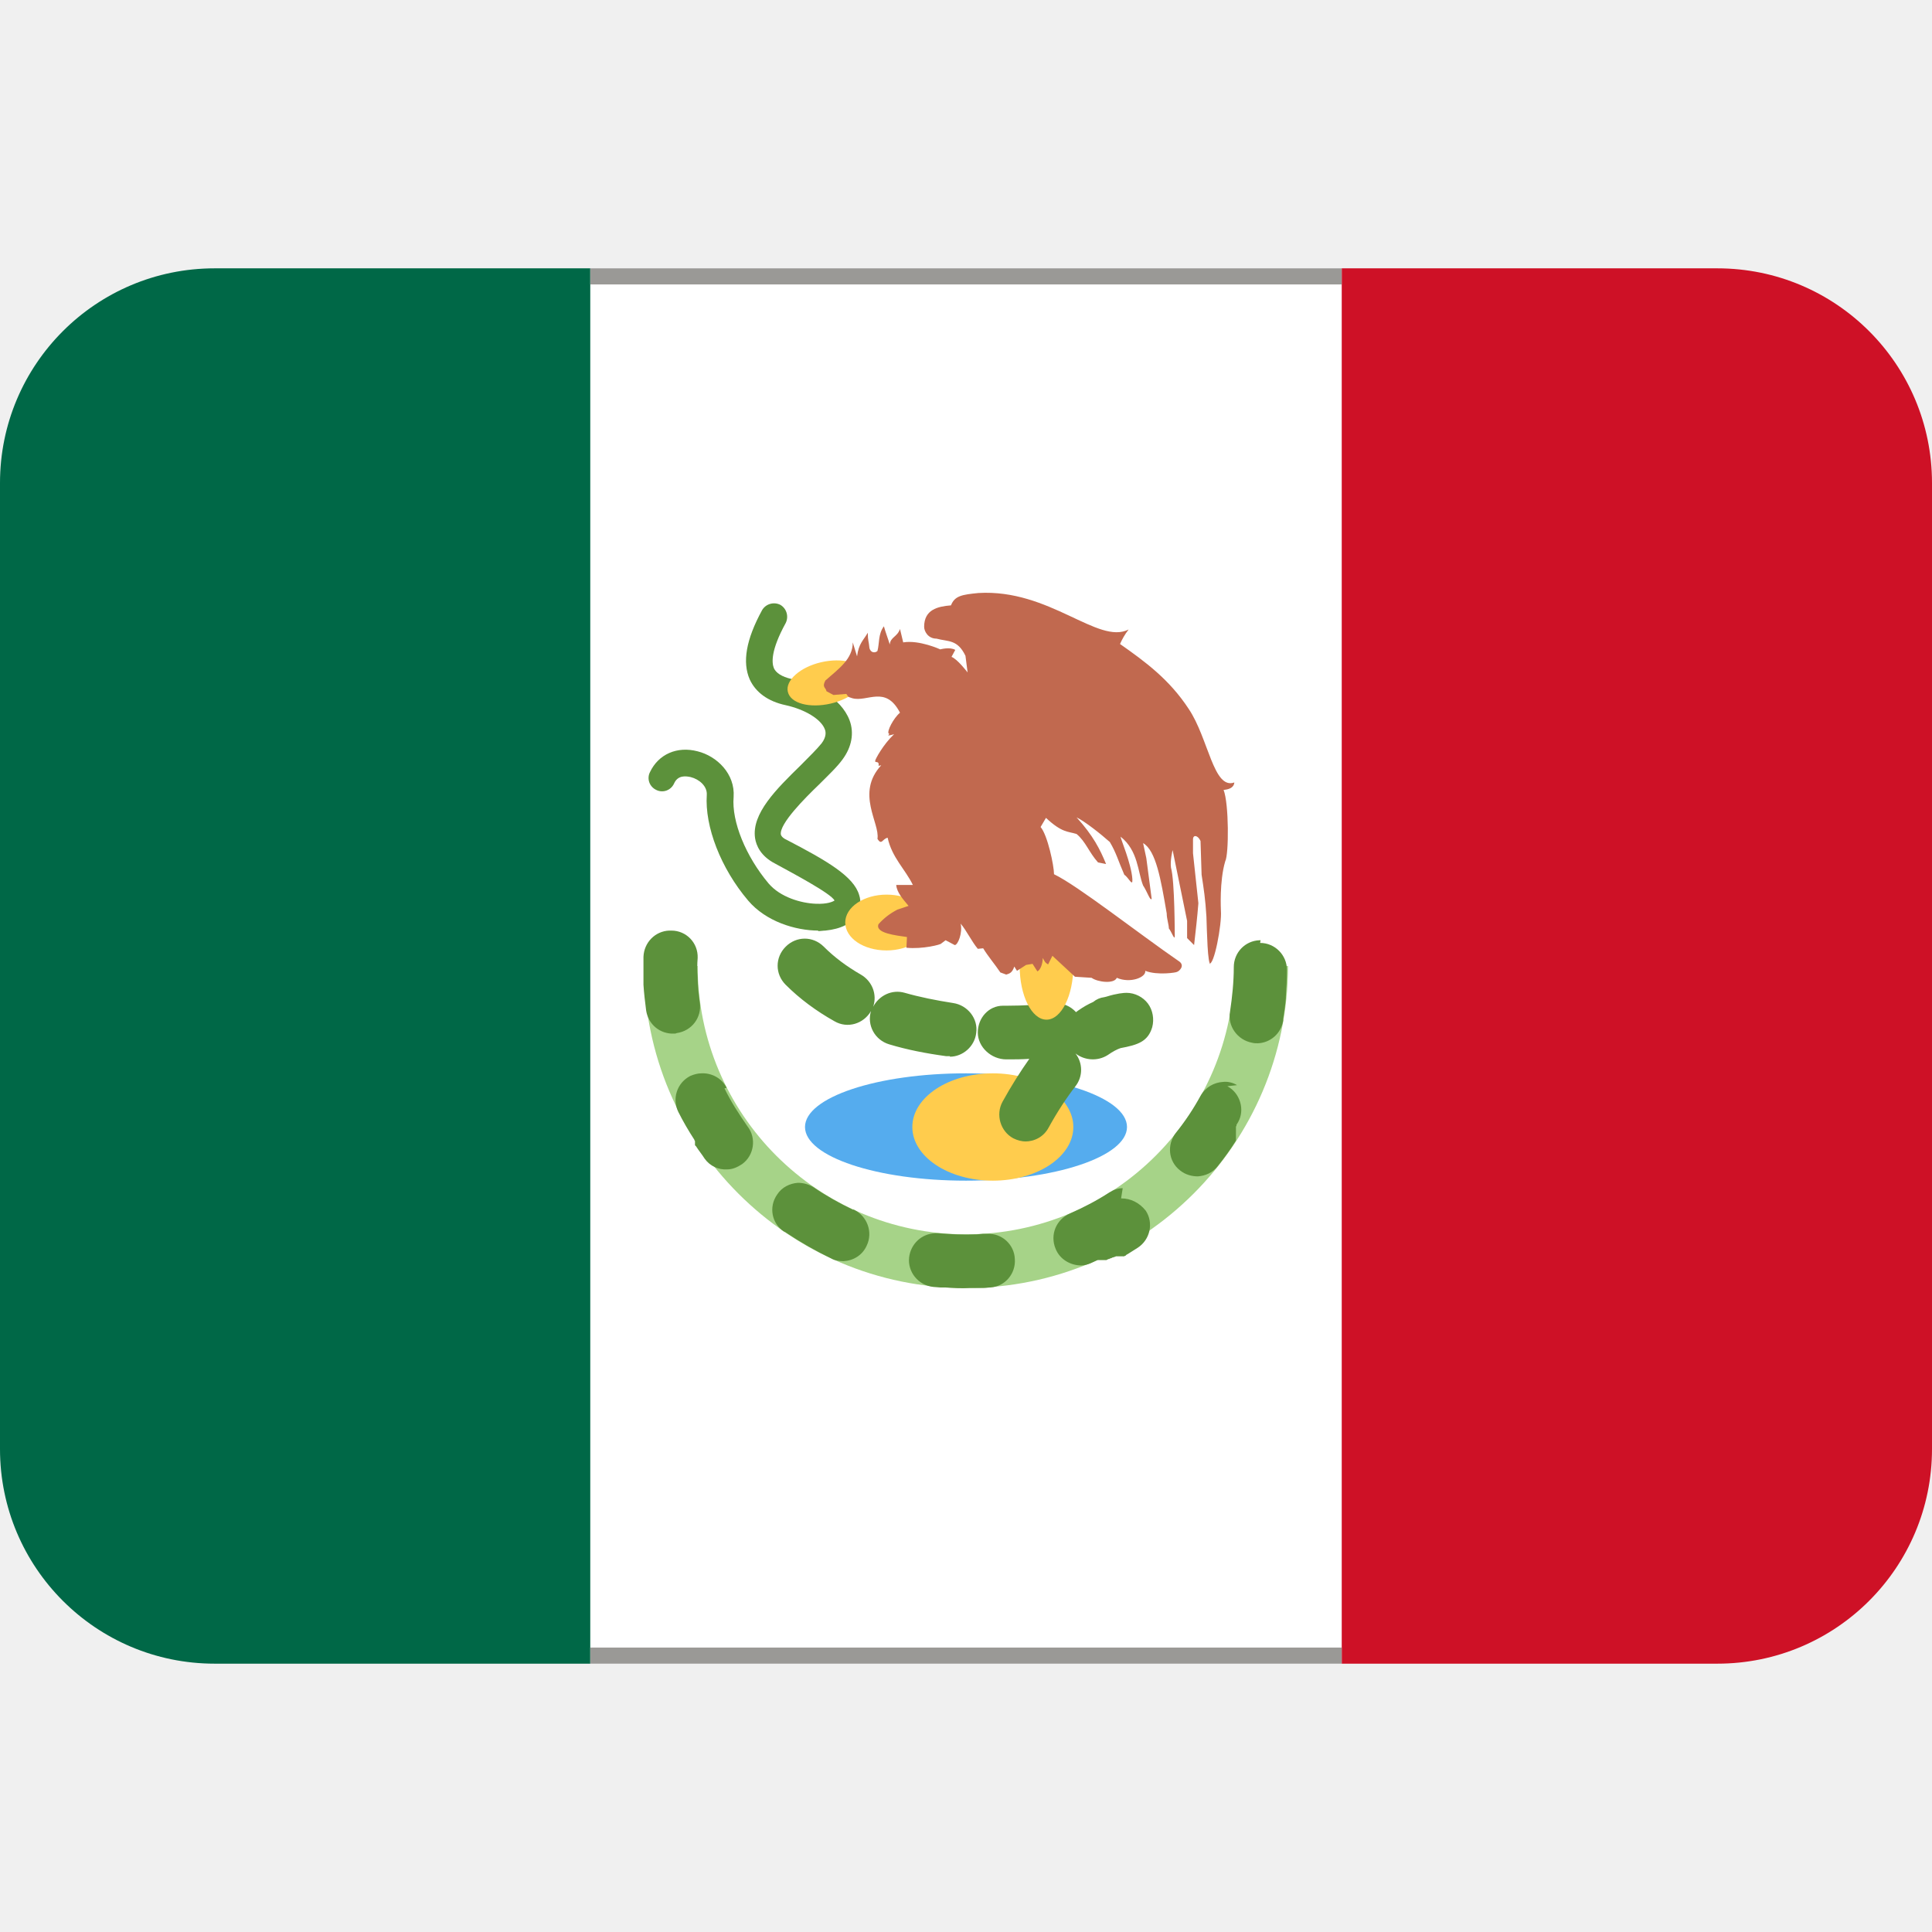
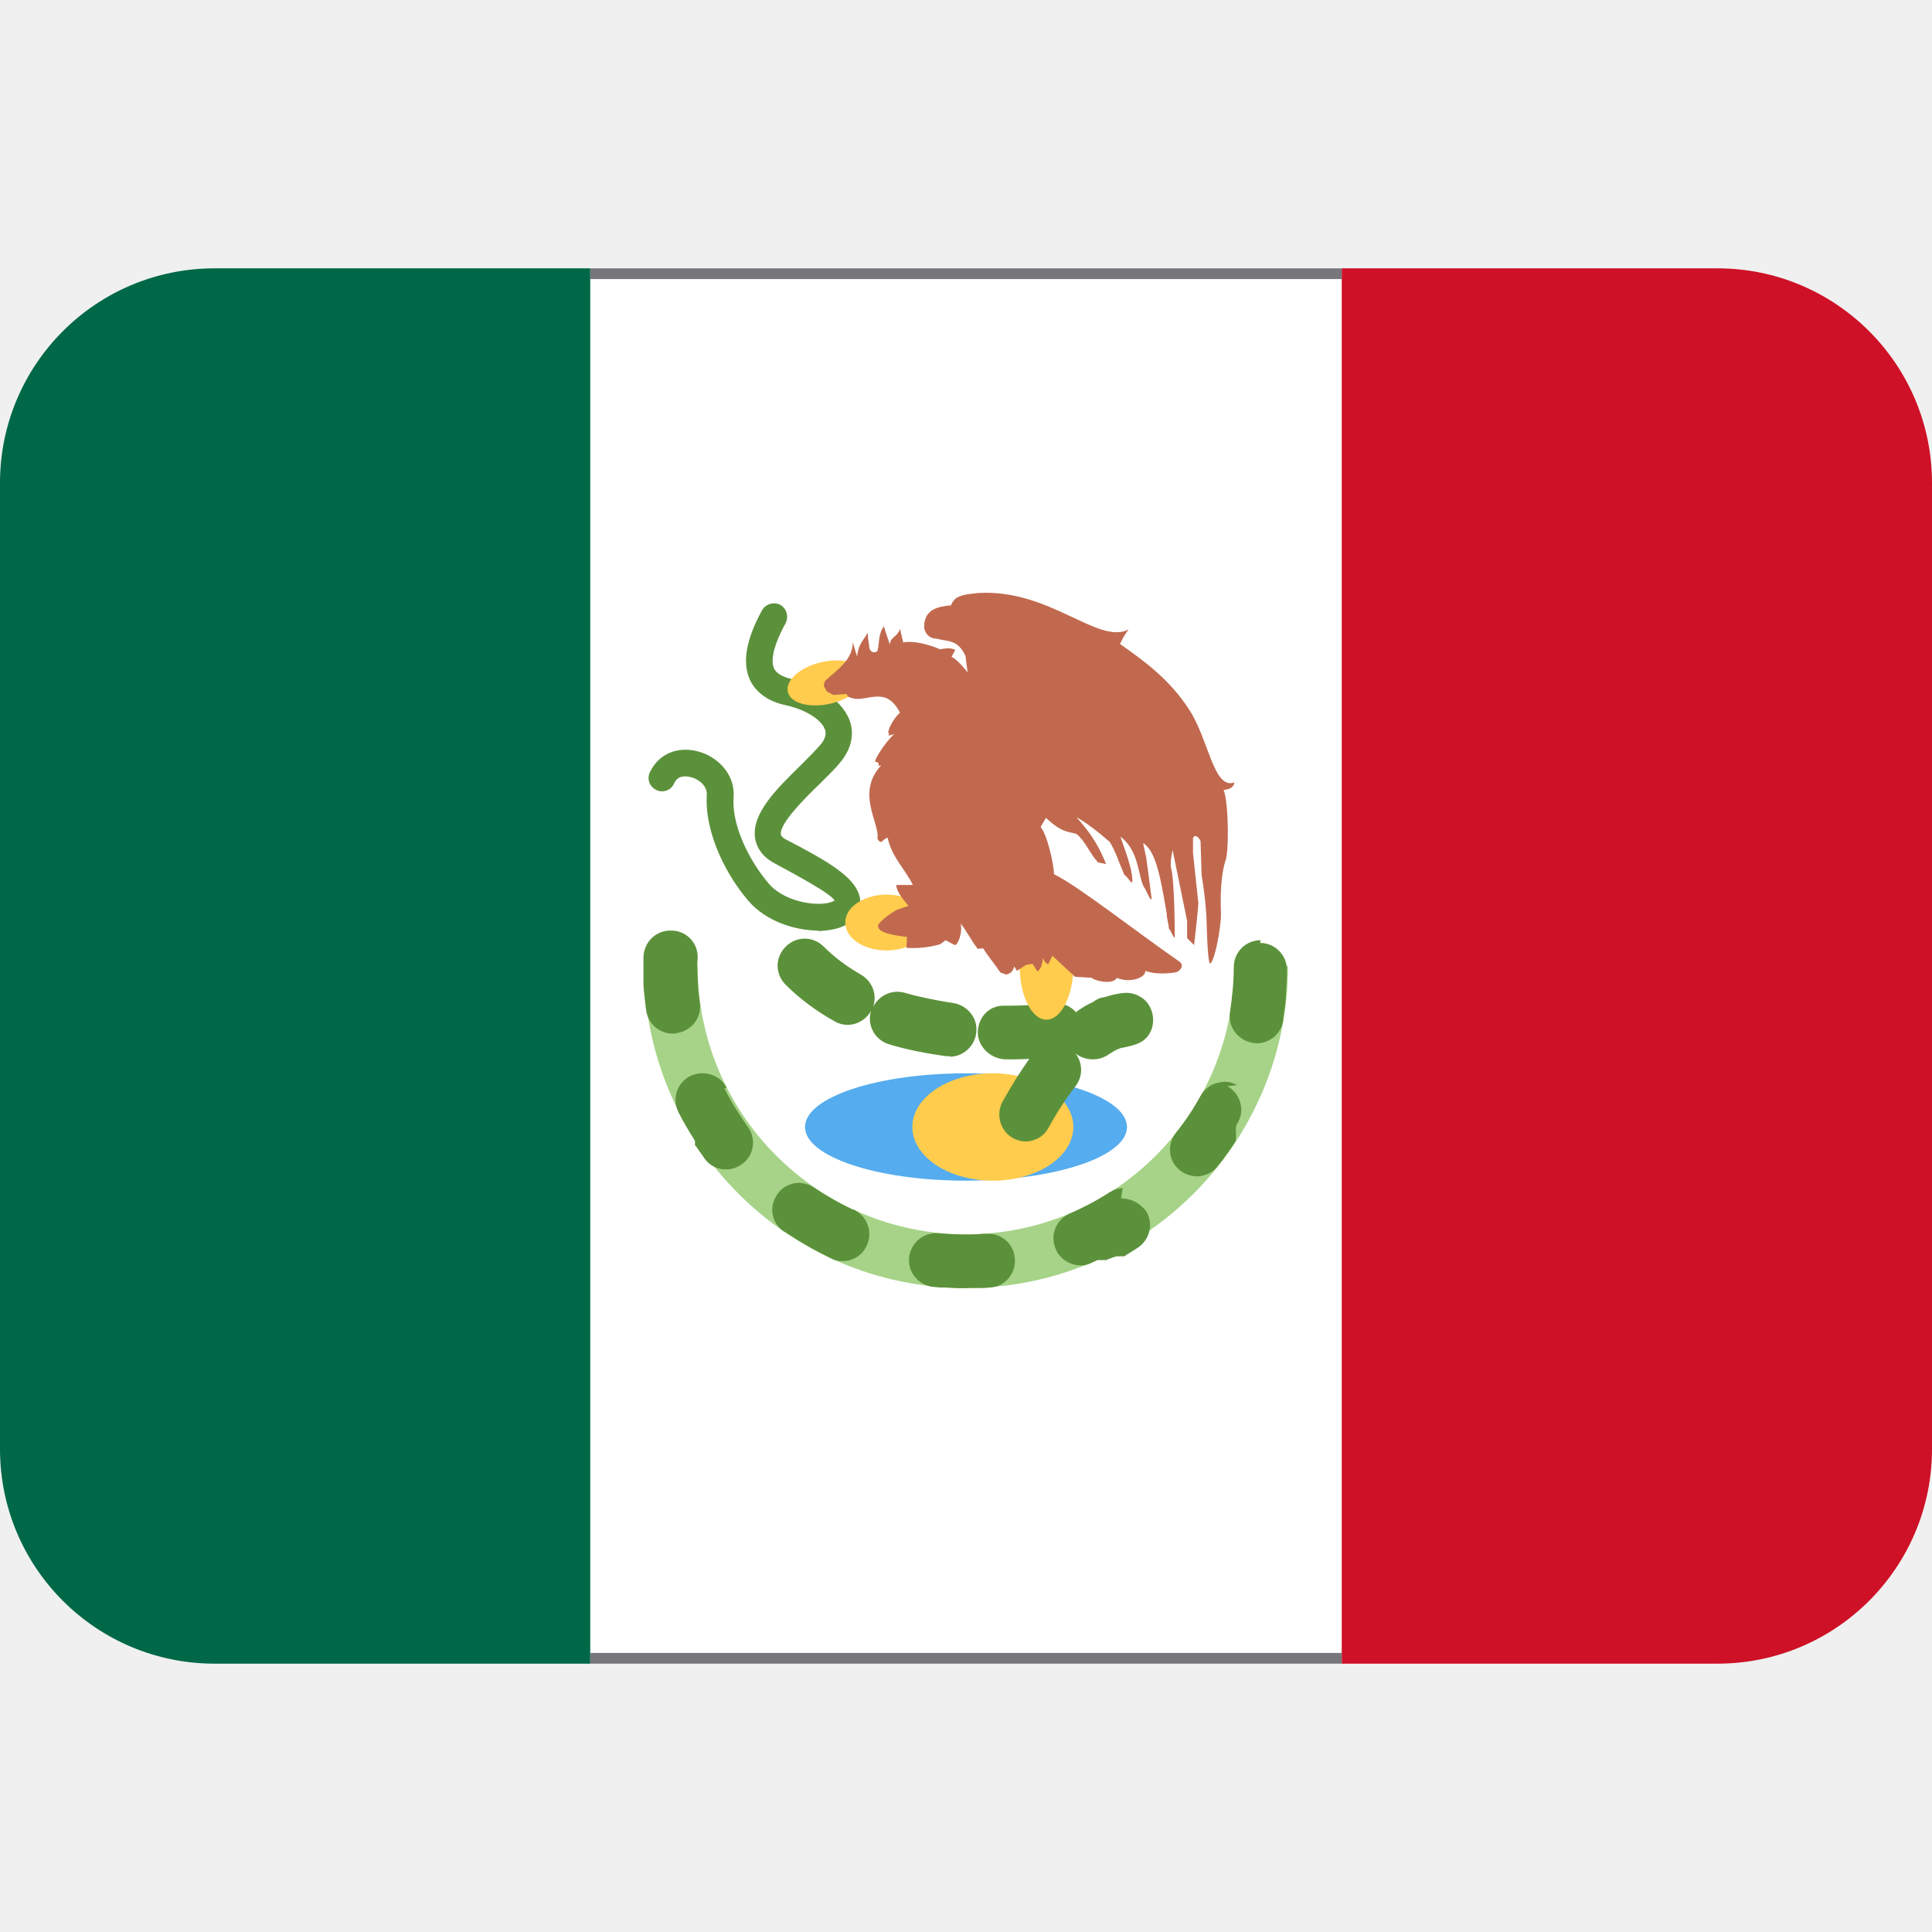
<svg xmlns="http://www.w3.org/2000/svg" xmlns:xlink="http://www.w3.org/1999/xlink" viewBox="0 0 36 36">
  <path d="m4 5c-2.21 0-4 1.79-4 4v18c0 2.21 1.79 4 4 4h7v-26z" fill="#006847" />
  <path d="m32 5h-7v26h7c2.21 0 4-1.79 4-4v-18c0-2.21-1.79-4-4-4z" fill="#ce1126" />
  <path d="m11 5h14v26h-14z" fill="#fff" />
  <path d="m23 18c0 2.76-2.24 5-5 5s-5-2.24-5-5h-1c0 3.31 2.69 6 6 6s6-2.69 6-6z" fill="#a6d388" />
  <path d="m13.54 20.27c-.09-.18-.28-.28-.47-.27-.07 0-.14.02-.21.05-.25.13-.34.43-.22.67.09.18.19.35.3.52v.01l.01.01v.01.01.01.01.01.01.01.01l.01.01.01.01c.05.08.11.15.16.23.1.14.26.21.42.2.1 0 .19-.04.28-.1.22-.16.27-.48.1-.7-.16-.23-.31-.46-.43-.71zm-.5-1.58c-.02-.16-.04-.32-.04-.48-.01-.12-.01-.24 0-.36.01-.28-.21-.51-.49-.51h-.04c-.26.01-.47.22-.48.49v.31.09.01.03.03.01.02.01.01c.01.16.03.32.05.48.04.26.26.44.52.43.02 0 .03 0 .05-.01.28-.04.47-.29.43-.57zm5.29 4.3h-.01l-.12.01c-.24.01-.48 0-.71-.02-.02 0-.05 0-.07 0-.25.01-.45.2-.48.45-.03.27.17.52.45.55l.13.01h.01.01.01.01.01.01.01.01.01c.15.01.31.02.46.01h.04.01.01.02.01.02.01.01.01.01.01.01.01.01.01.01.02.01.01.01c.04 0 .09-.01.13-.01.27-.02.47-.26.45-.53-.01-.27-.24-.48-.51-.47zm-2.44-.45c-.25-.12-.5-.26-.72-.41-.09-.06-.2-.09-.3-.09-.15.01-.3.08-.39.22-.16.23-.1.54.13.69h.01l.01.01h.01l.01.01c.27.18.55.34.84.48.07.04.15.05.23.05.18-.01.35-.11.43-.29.12-.25.01-.55-.24-.67zm5.03-.4c-.09 0-.17.03-.25.08-.23.15-.48.28-.73.39-.26.11-.38.4-.27.66.08.2.28.31.48.31.06 0 .12-.02.17-.04l.13-.06h.01.01.01.01.01.01.01.01.01.01.01.01.01.01.01.01.01l.01-.01h.01l.01-.01h.01.01l.01-.01h.01l.02-.01h.01l.01-.01h.01.01s0 0 .01-.01h.01.01l.01-.01h.01.01.01.01.01.01.01.01.01.01.01.01.01.01.01.01l.01-.01h.01l.01-.01.01-.01c.01 0 .01-.01.02-.01.06-.04.13-.08.19-.12.23-.15.3-.46.15-.69-.12-.15-.28-.23-.46-.23zm2.57-4.62h-.02c-.27.01-.48.23-.48.5 0 .28-.03.56-.07.83-.05.27.14.53.41.58.04.01.07.01.11.01.23-.01.43-.18.47-.42v-.01-.01-.01c.02-.13.04-.26.05-.39v-.01-.02c.01-.16.02-.33.02-.5 0-.27-.22-.5-.5-.5zm-.44 2.7c-.08-.05-.18-.07-.26-.06-.17.01-.33.1-.42.26-.13.24-.29.48-.46.69-.17.22-.14.53.08.7.1.08.22.11.33.11.14-.01.28-.07.37-.19.12-.15.23-.3.33-.46 0-.01.01-.01.01-.02v-.01-.01s0 0 0-.01v-.01-.01-.01s0 0 0-.01v-.01-.01-.01-.01s0 0 0-.01v-.01-.01-.01-.01-.01-.01-.01-.01-.01-.01-.01-.01-.01-.01l.01-.01v-.01-.01l.03-.05c.13-.23.04-.54-.2-.67z" fill="#5c913b" />
  <ellipse cx="18" cy="21" fill="#55acee" rx="3" ry="1" />
  <ellipse cx="18.5" cy="21" fill="#ffcc4d" rx="1.5" ry="1" />
-   <path d="m19.12 21.27c-.08 0-.16-.02-.24-.06-.24-.13-.33-.44-.2-.68.16-.29.33-.56.5-.8-.14.01-.28.01-.43.01-.28 0-.53-.23-.53-.5s.2-.5.47-.5h.08c.3 0 .6-.02.87-.04.16-.02.31.05.41.16.01-.01.03-.02.04-.03.1-.07.19-.12.28-.16.06-.05.13-.08.21-.09l.04-.01c.19-.06.32-.07.37-.07.16 0 .31.08.4.2s.12.29.08.44c-.08.27-.27.33-.59.39-.06.02-.14.06-.24.13-.19.12-.43.1-.6-.03.14.18.14.43 0 .61-.17.22-.34.48-.5.77-.09.17-.26.26-.44.26zm-1.42-1.59c-.02 0-.04 0-.07 0-.37-.05-.73-.12-1.06-.22-.27-.08-.42-.36-.34-.62l.01-.02-.01.02c-.14.24-.44.33-.68.19-.34-.19-.65-.42-.91-.68-.2-.2-.2-.51 0-.71s.51-.2.71 0 .43.37.69.52c.21.12.31.37.23.6.11-.21.35-.33.59-.26.28.08.58.14.9.19.27.04.47.29.43.56-.03.25-.25.44-.49.44zm-2.45-2.34c-.43 0-.98-.17-1.31-.56-.51-.6-.81-1.38-.77-1.97.01-.16-.14-.29-.3-.33-.09-.02-.24-.04-.31.12-.06.13-.21.18-.33.12-.13-.06-.18-.21-.12-.33.16-.34.51-.49.89-.39.36.09.7.42.67.85-.04.46.23 1.11.65 1.61.22.26.61.37.88.38.22.01.32-.04.35-.06-.06-.13-.8-.52-1.11-.69-.27-.14-.35-.34-.37-.47-.07-.46.4-.92.85-1.36.16-.16.31-.31.39-.41.09-.12.08-.21.06-.26-.07-.19-.37-.37-.73-.45-.33-.07-.56-.24-.67-.48-.14-.32-.07-.74.23-1.29.07-.12.22-.16.34-.1.12.07.16.22.1.34-.28.51-.26.74-.22.84.04.09.15.16.32.2.42.09.93.35 1.09.77.09.24.04.5-.13.73-.1.14-.27.3-.44.47-.26.25-.74.73-.71.93.01.04.06.08.11.1.75.39 1.25.68 1.35 1.03.04.12.02.25-.04.36-.1.17-.3.27-.59.3-.04 0-.09.01-.14.01z" fill="#5c913b" />
+   <path d="m19.12 21.27c-.08 0-.16-.02-.24-.06-.24-.13-.33-.44-.2-.68.16-.29.33-.56.5-.8-.14.01-.28.01-.43.01-.28 0-.53-.23-.53-.5s.2-.5.47-.5h.08c.3 0 .6-.02.87-.04.16-.02.31.05.41.16.01-.01.03-.02.04-.03.1-.07.19-.12.28-.16.06-.05.13-.08.21-.09l.04-.01c.19-.06.32-.07.37-.07.16 0 .31.08.4.2.09.13.12.29.08.44-.08.27-.27.33-.59.39-.06.02-.14.06-.24.13-.19.12-.43.1-.6-.03.14.18.14.43 0 .61-.17.22-.34.48-.5.77-.09.17-.26.26-.44.26zm-1.42-1.59c-.02 0-.04 0-.07 0-.37-.05-.73-.12-1.06-.22-.27-.08-.42-.36-.34-.62l.01-.02-.01.02c-.14.24-.44.33-.68.19-.34-.19-.65-.42-.91-.68-.2-.2-.2-.51 0-.71s.51-.2.71 0 .43.37.69.52c.21.12.31.37.23.6.11-.21.35-.33.59-.26.28.08.58.14.9.19.27.04.47.29.43.56-.03.25-.25.44-.49.44zm-2.45-2.34c-.43 0-.98-.17-1.31-.56-.51-.6-.81-1.38-.77-1.97.01-.16-.14-.29-.3-.33-.09-.02-.24-.04-.31.12-.06.13-.21.18-.33.12-.13-.06-.18-.21-.12-.33.16-.34.51-.49.89-.39.36.09.7.42.67.85-.04.46.23 1.11.65 1.61.22.26.61.37.88.38.22.01.32-.04.35-.06-.06-.13-.8-.52-1.11-.69-.27-.14-.35-.34-.37-.47-.07-.46.4-.92.85-1.36.16-.16.31-.31.39-.41.09-.12.08-.21.06-.26-.07-.19-.37-.37-.73-.45-.33-.07-.56-.24-.67-.48-.14-.32-.07-.74.23-1.29.07-.12.22-.16.34-.1.12.07.16.22.1.34-.28.51-.26.74-.22.84.04.09.15.16.32.2.42.09.93.35 1.09.77.09.24.04.5-.13.73-.1.14-.27.3-.44.47-.26.25-.74.73-.71.93.01.04.06.08.11.1.75.39 1.25.68 1.35 1.03.04.12.02.25-.04.36-.1.17-.3.27-.59.3-.04 0-.09.01-.14.01z" fill="#5c913b" />
  <ellipse cx="19.5" cy="18" fill="#ffcc4d" rx=".5" ry="1" />
  <path d="m17.29 17.19c0 .29-.35.52-.77.52-.43 0-.77-.23-.77-.52s.35-.52.77-.52c.43 0 .77.23.77.52zm-1.19-4.63c.05.21-.23.46-.62.55s-.75 0-.8-.22c-.05-.21.23-.46.62-.55s.75 0 .8.22z" fill="#ffcc4d" />
  <path d="m22.53 17.95c.09.07.24-.73.22-.98 0-.02-.03-.55.08-.92.07-.13.07-1.08-.03-1.33.08-.01.19-.03.2-.14-.39.14-.48-.82-.85-1.37-.36-.55-.81-.88-1.28-1.21.04-.09.09-.18.16-.27-.57.29-1.47-.76-2.8-.68-.3.03-.44.05-.51.23-.25.02-.5.08-.5.4 0 .08.07.22.23.22.22.06.39.01.54.32l.04.31s-.19-.25-.3-.29l.07-.13c-.1-.06-.28-.01-.28-.01s-.39-.18-.69-.13l-.06-.25c-.05.15-.18.15-.19.29-.03-.1-.08-.23-.11-.34-.11.15-.08.31-.12.46-.04.04-.13.04-.15-.06-.01-.12-.03-.13-.03-.28-.08.14-.17.2-.2.44l-.08-.26c0 .31-.26.49-.51.71-.07.13.01.13.02.2l.13.07.24-.02c.04.05.01.05.11.08.28.08.62-.25.89.27-.12.1-.25.35-.21.39.05 0-.1.07.1.01-.21.2-.35.47-.35.49-.02.06.08-.01.06.1l.05-.01c-.48.52-.02 1.08-.07 1.37.08.13.09 0 .19-.02.08.37.33.59.47.88h-.31c.01.14.13.27.23.39l-.21.07c-.15.08-.25.16-.35.27-.07.17.33.21.53.24l-.01.2c.3.03.65-.06.65-.08l.08-.06.17.09c.06 0 .15-.23.11-.4.11.13.21.34.32.47l.1-.01c.09.15.22.3.32.45l.11.04c.06-.02.11-.03.15-.15l.05.08.17-.11.12-.02.09.14c.05-.02.1-.13.1-.25.05.1.07.1.1.12l.08-.16.42.39.31.02c.11.08.42.12.47 0 .25.11.55-.01.53-.13.23.09.59.03.59.02.04-.01.15-.11.05-.19-.77-.53-1.9-1.42-2.34-1.63 0-.16-.12-.73-.25-.88l.1-.17c.3.28.41.25.57.3.17.14.23.34.4.53l.15.03c-.11-.27-.24-.53-.55-.87.16.08.44.3.62.46.12.2.16.36.27.61.08.05.16.24.15.08-.02-.29-.22-.75-.22-.79.33.26.32.66.42.91.08.12.13.29.16.25l-.1-.76-.06-.28c.24.14.33.67.44 1.31 0 .1.04.21.04.28.05.06.11.24.11.14 0 0 0-1.03-.07-1.27-.02-.13.03-.33.03-.33.09.43.18.89.27 1.32v.32l.13.13c.03-.26.06-.52.08-.78l-.1-.93v-.26c0-.09.09-.08.14.03.01.23.01.4.02.63.04.26.07.45.09.78.01.27.02.9.08.89z" fill="#c1694f" />
-   <path id="a" d="m11 5h14v.3h-14z" fill="#9a9996" />
-   <use transform="translate(0 25.7)" xlink:href="#a" />
+   <path id="a" d="m11 5h14v.2h-14z" fill="#77767b" />
+   <use xlink:href="#a" y="25.8" />
</svg>
